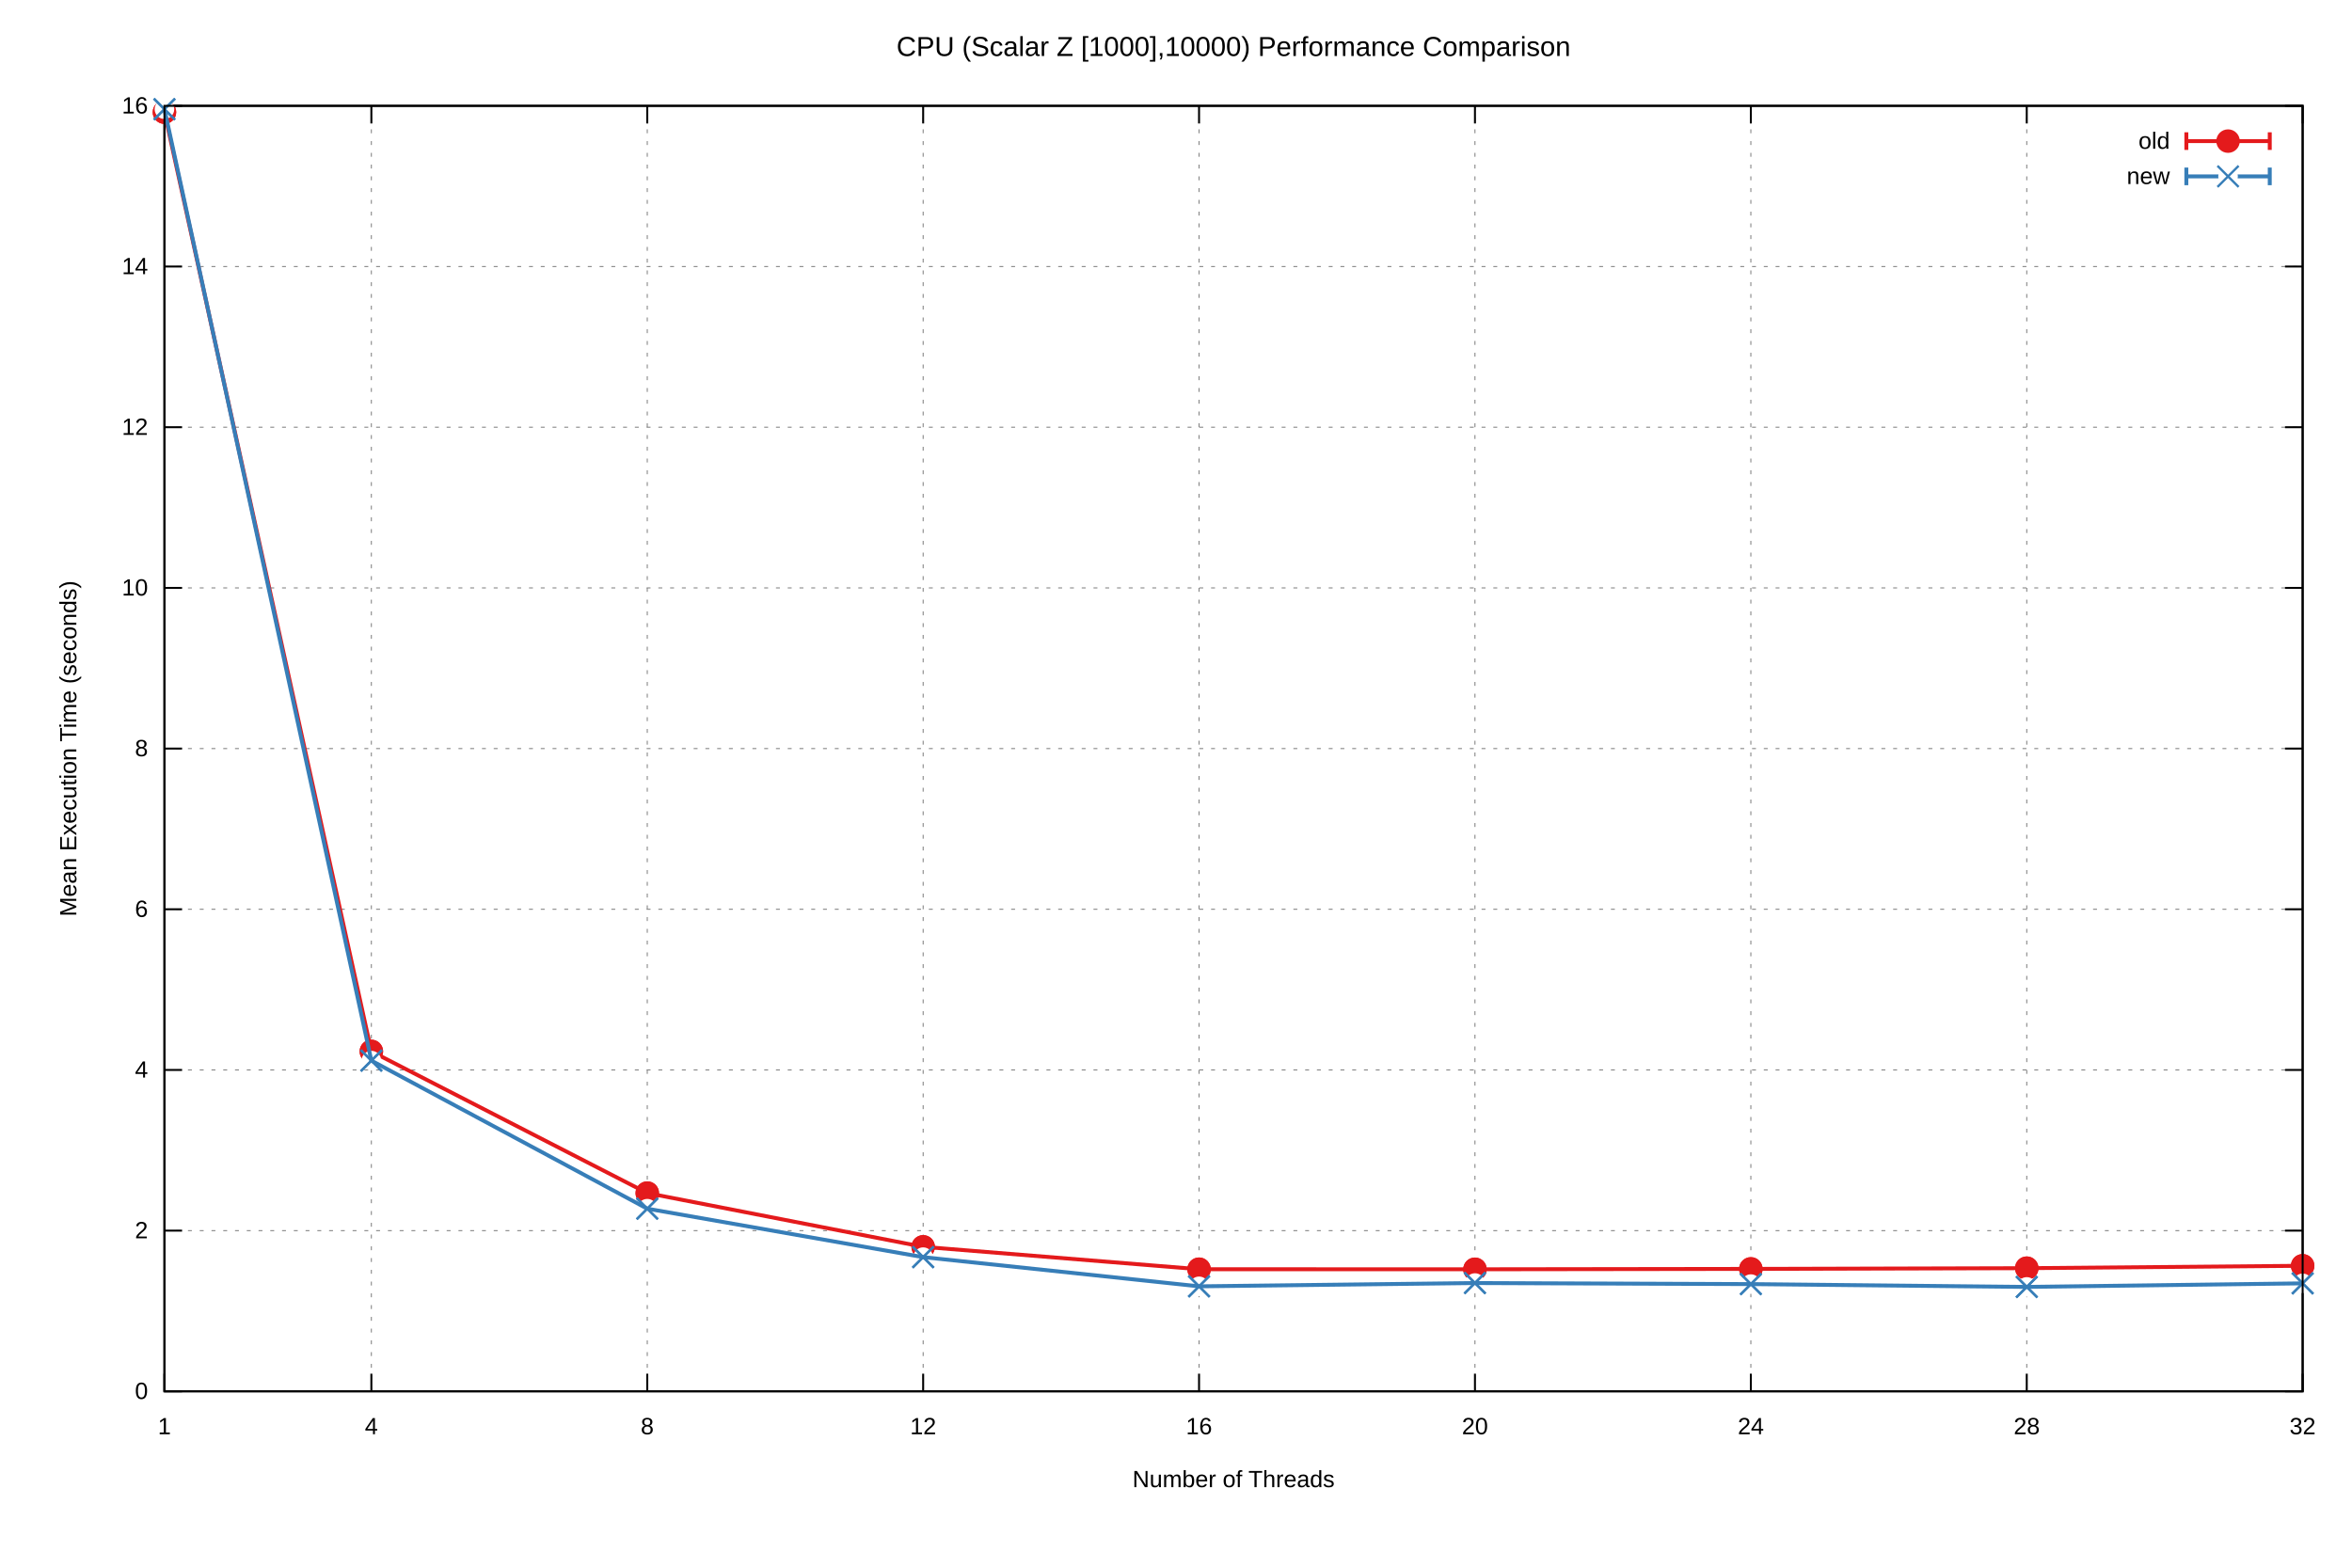
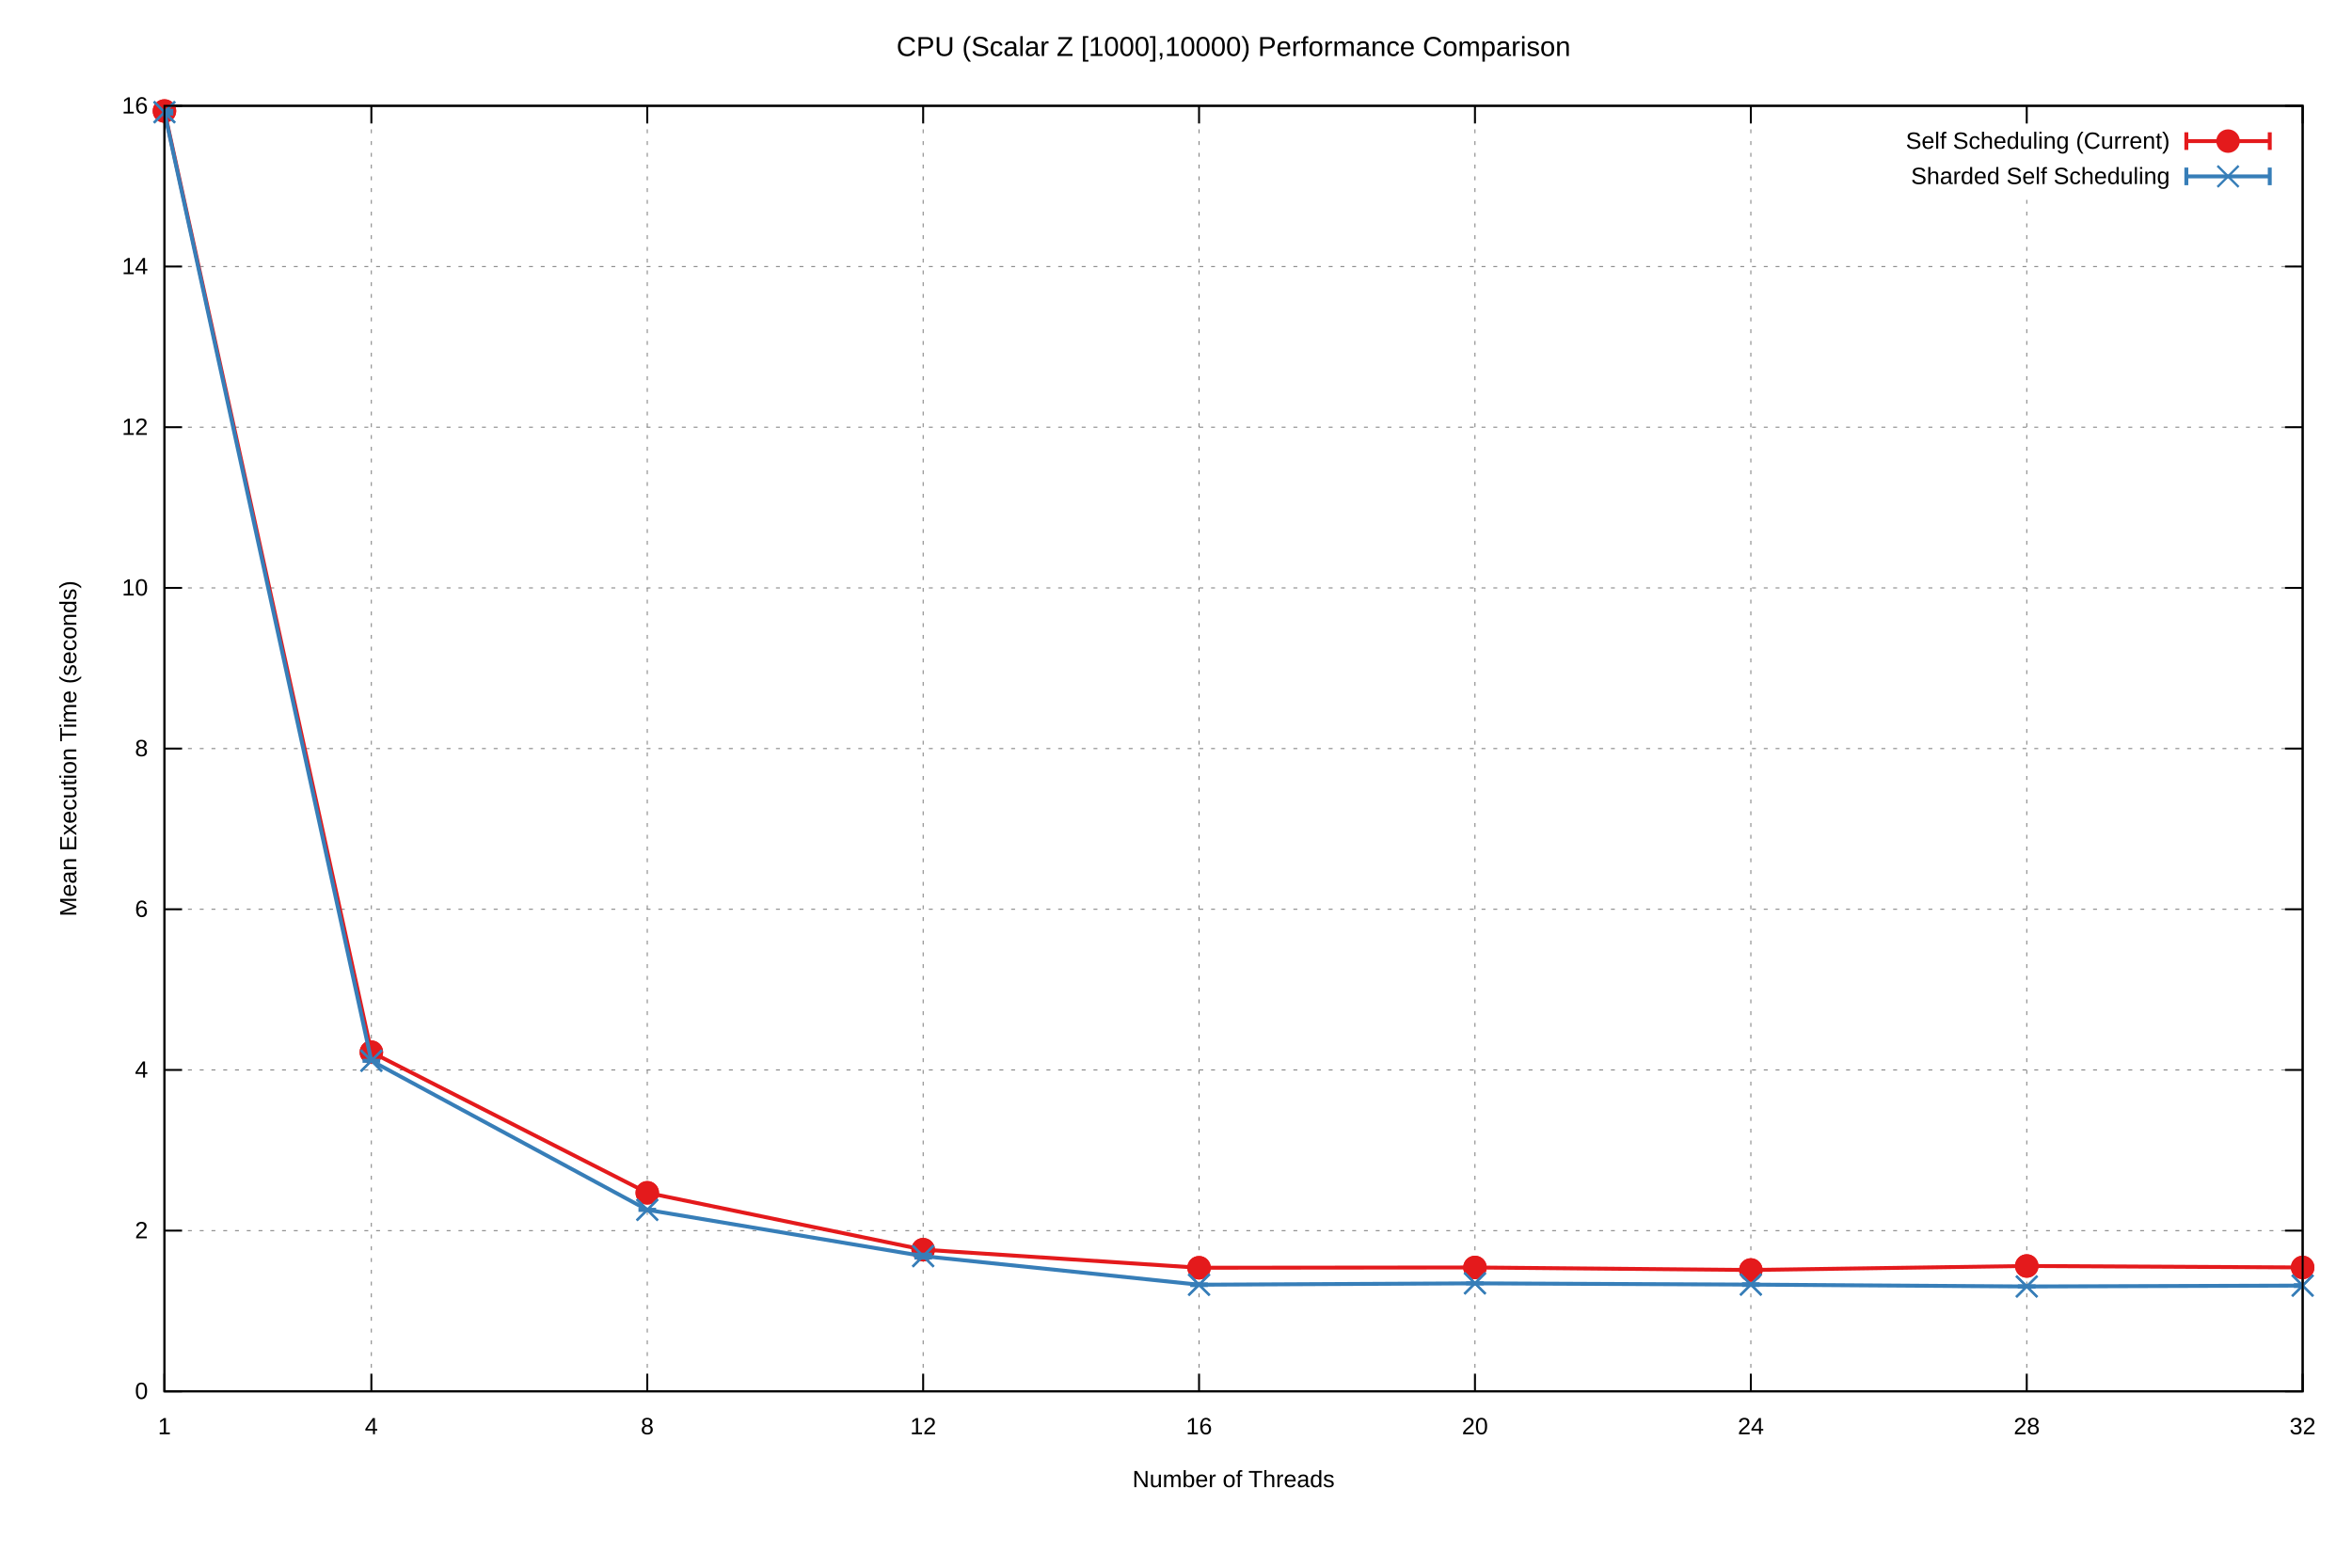
<svg xmlns="http://www.w3.org/2000/svg" xmlns:xlink="http://www.w3.org/1999/xlink" width="1200" height="800" viewBox="0 0 1200 800">
  <g id="gnuplot_canvas">
    <rect x="0" y="0" width="1200" height="800" fill="none" />
    <defs>
      <circle id="gpDot" r="0.5" stroke-width="0.5" stroke="currentColor" />
      <path id="gpPt0" stroke-width="0.222" stroke="currentColor" d="M-1,0 h2 M0,-1 v2" />
      <path id="gpPt1" stroke-width="0.222" stroke="currentColor" d="M-1,-1 L1,1 M1,-1 L-1,1" />
      <path id="gpPt2" stroke-width="0.222" stroke="currentColor" d="M-1,0 L1,0 M0,-1 L0,1 M-1,-1 L1,1 M-1,1 L1,-1" />
      <rect id="gpPt3" stroke-width="0.222" stroke="currentColor" x="-1" y="-1" width="2" height="2" />
      <rect id="gpPt4" stroke-width="0.222" stroke="currentColor" fill="currentColor" x="-1" y="-1" width="2" height="2" />
      <circle id="gpPt5" stroke-width="0.222" stroke="currentColor" cx="0" cy="0" r="1" />
      <use xlink:href="#gpPt5" id="gpPt6" fill="currentColor" stroke="none" />
      <path id="gpPt7" stroke-width="0.222" stroke="currentColor" d="M0,-1.33 L-1.33,0.67 L1.33,0.67 z" />
      <use xlink:href="#gpPt7" id="gpPt8" fill="currentColor" stroke="none" />
      <use xlink:href="#gpPt7" id="gpPt9" stroke="currentColor" transform="rotate(180)" />
      <use xlink:href="#gpPt9" id="gpPt10" fill="currentColor" stroke="none" />
      <use xlink:href="#gpPt3" id="gpPt11" stroke="currentColor" transform="rotate(45)" />
      <use xlink:href="#gpPt11" id="gpPt12" fill="currentColor" stroke="none" />
      <path id="gpPt13" stroke-width="0.222" stroke="currentColor" d="M0,1.330 L1.265,0.411 L0.782,-1.067 L-0.782,-1.076 L-1.265,0.411 z" />
      <use xlink:href="#gpPt13" id="gpPt14" fill="currentColor" stroke="none" />
      <filter id="textbox" filterUnits="objectBoundingBox" x="0" y="0" height="1" width="1">
        <feFlood flood-color="white" flood-opacity="1" result="bgnd" />
        <feComposite in="SourceGraphic" in2="bgnd" operator="atop" />
      </filter>
      <filter id="greybox" filterUnits="objectBoundingBox" x="0" y="0" height="1" width="1">
        <feFlood flood-color="lightgrey" flood-opacity="1" result="grey" />
        <feComposite in="SourceGraphic" in2="grey" operator="atop" />
      </filter>
    </defs>
    <g fill="none" color="white" stroke="currentColor" stroke-width="1.00" stroke-linecap="butt" stroke-linejoin="miter">
</g>
    <g fill="none" color="black" stroke="currentColor" stroke-width="1.00" stroke-linecap="butt" stroke-linejoin="miter">
</g>
    <g fill="none" color="black" stroke="black" stroke-width="0.50" stroke-linecap="butt" stroke-linejoin="miter">
</g>
    <g fill="none" color="gray" stroke="currentColor" stroke-width="0.50" stroke-linecap="butt" stroke-linejoin="miter">
      <path stroke="gray" stroke-dasharray="2,4" class="gridline" d="M83.90,710.00 L1174.82,710.00  " />
    </g>
    <g fill="none" color="gray" stroke="gray" stroke-width="1.00" stroke-linecap="butt" stroke-linejoin="miter">
</g>
    <g fill="none" color="black" stroke="currentColor" stroke-width="1.00" stroke-linecap="butt" stroke-linejoin="miter">
      <path stroke="black" d="M83.90,710.00 L92.90,710.00 M1174.82,710.00 L1165.82,710.00  " />
      <g transform="translate(75.51,713.90)" stroke="none" fill="black" font-family="Arial" font-size="12.00" text-anchor="end">
        <text>
          <tspan font-family="Arial"> 0</tspan>
        </text>
      </g>
    </g>
    <g fill="none" color="black" stroke="currentColor" stroke-width="1.00" stroke-linecap="butt" stroke-linejoin="miter">
</g>
    <g fill="none" color="black" stroke="black" stroke-width="0.50" stroke-linecap="butt" stroke-linejoin="miter">
</g>
    <g fill="none" color="gray" stroke="currentColor" stroke-width="0.50" stroke-linecap="butt" stroke-linejoin="miter">
      <path stroke="gray" stroke-dasharray="2,4" class="gridline" d="M83.90,628.00 L1174.82,628.00  " />
    </g>
    <g fill="none" color="gray" stroke="gray" stroke-width="1.00" stroke-linecap="butt" stroke-linejoin="miter">
</g>
    <g fill="none" color="black" stroke="currentColor" stroke-width="1.00" stroke-linecap="butt" stroke-linejoin="miter">
      <path stroke="black" d="M83.90,628.00 L92.90,628.00 M1174.82,628.00 L1165.82,628.00  " />
      <g transform="translate(75.51,631.90)" stroke="none" fill="black" font-family="Arial" font-size="12.00" text-anchor="end">
        <text>
          <tspan font-family="Arial"> 2</tspan>
        </text>
      </g>
    </g>
    <g fill="none" color="black" stroke="currentColor" stroke-width="1.00" stroke-linecap="butt" stroke-linejoin="miter">
</g>
    <g fill="none" color="black" stroke="black" stroke-width="0.50" stroke-linecap="butt" stroke-linejoin="miter">
</g>
    <g fill="none" color="gray" stroke="currentColor" stroke-width="0.50" stroke-linecap="butt" stroke-linejoin="miter">
      <path stroke="gray" stroke-dasharray="2,4" class="gridline" d="M83.90,546.00 L1174.82,546.00  " />
    </g>
    <g fill="none" color="gray" stroke="gray" stroke-width="1.00" stroke-linecap="butt" stroke-linejoin="miter">
</g>
    <g fill="none" color="black" stroke="currentColor" stroke-width="1.00" stroke-linecap="butt" stroke-linejoin="miter">
      <path stroke="black" d="M83.90,546.00 L92.90,546.00 M1174.82,546.00 L1165.82,546.00  " />
      <g transform="translate(75.51,549.90)" stroke="none" fill="black" font-family="Arial" font-size="12.00" text-anchor="end">
        <text>
          <tspan font-family="Arial"> 4</tspan>
        </text>
      </g>
    </g>
    <g fill="none" color="black" stroke="currentColor" stroke-width="1.00" stroke-linecap="butt" stroke-linejoin="miter">
</g>
    <g fill="none" color="black" stroke="black" stroke-width="0.50" stroke-linecap="butt" stroke-linejoin="miter">
</g>
    <g fill="none" color="gray" stroke="currentColor" stroke-width="0.50" stroke-linecap="butt" stroke-linejoin="miter">
      <path stroke="gray" stroke-dasharray="2,4" class="gridline" d="M83.90,464.00 L1174.82,464.00  " />
    </g>
    <g fill="none" color="gray" stroke="gray" stroke-width="1.00" stroke-linecap="butt" stroke-linejoin="miter">
</g>
    <g fill="none" color="black" stroke="currentColor" stroke-width="1.00" stroke-linecap="butt" stroke-linejoin="miter">
      <path stroke="black" d="M83.90,464.00 L92.90,464.00 M1174.82,464.00 L1165.82,464.00  " />
      <g transform="translate(75.51,467.90)" stroke="none" fill="black" font-family="Arial" font-size="12.00" text-anchor="end">
        <text>
          <tspan font-family="Arial"> 6</tspan>
        </text>
      </g>
    </g>
    <g fill="none" color="black" stroke="currentColor" stroke-width="1.00" stroke-linecap="butt" stroke-linejoin="miter">
</g>
    <g fill="none" color="black" stroke="black" stroke-width="0.50" stroke-linecap="butt" stroke-linejoin="miter">
</g>
    <g fill="none" color="gray" stroke="currentColor" stroke-width="0.50" stroke-linecap="butt" stroke-linejoin="miter">
      <path stroke="gray" stroke-dasharray="2,4" class="gridline" d="M83.90,382.00 L1174.82,382.00  " />
    </g>
    <g fill="none" color="gray" stroke="gray" stroke-width="1.00" stroke-linecap="butt" stroke-linejoin="miter">
</g>
    <g fill="none" color="black" stroke="currentColor" stroke-width="1.00" stroke-linecap="butt" stroke-linejoin="miter">
      <path stroke="black" d="M83.90,382.00 L92.90,382.00 M1174.82,382.00 L1165.82,382.00  " />
      <g transform="translate(75.51,385.90)" stroke="none" fill="black" font-family="Arial" font-size="12.00" text-anchor="end">
        <text>
          <tspan font-family="Arial"> 8</tspan>
        </text>
      </g>
    </g>
    <g fill="none" color="black" stroke="currentColor" stroke-width="1.00" stroke-linecap="butt" stroke-linejoin="miter">
</g>
    <g fill="none" color="black" stroke="black" stroke-width="0.50" stroke-linecap="butt" stroke-linejoin="miter">
</g>
    <g fill="none" color="gray" stroke="currentColor" stroke-width="0.50" stroke-linecap="butt" stroke-linejoin="miter">
      <path stroke="gray" stroke-dasharray="2,4" class="gridline" d="M83.90,300.01 L1174.82,300.01  " />
    </g>
    <g fill="none" color="gray" stroke="gray" stroke-width="1.00" stroke-linecap="butt" stroke-linejoin="miter">
</g>
    <g fill="none" color="black" stroke="currentColor" stroke-width="1.00" stroke-linecap="butt" stroke-linejoin="miter">
      <path stroke="black" d="M83.90,300.01 L92.90,300.01 M1174.82,300.01 L1165.82,300.01  " />
      <g transform="translate(75.51,303.91)" stroke="none" fill="black" font-family="Arial" font-size="12.00" text-anchor="end">
        <text>
          <tspan font-family="Arial"> 10</tspan>
        </text>
      </g>
    </g>
    <g fill="none" color="black" stroke="currentColor" stroke-width="1.00" stroke-linecap="butt" stroke-linejoin="miter">
</g>
    <g fill="none" color="black" stroke="black" stroke-width="0.50" stroke-linecap="butt" stroke-linejoin="miter">
</g>
    <g fill="none" color="gray" stroke="currentColor" stroke-width="0.50" stroke-linecap="butt" stroke-linejoin="miter">
      <path stroke="gray" stroke-dasharray="2,4" class="gridline" d="M83.90,218.01 L1174.82,218.01  " />
    </g>
    <g fill="none" color="gray" stroke="gray" stroke-width="1.00" stroke-linecap="butt" stroke-linejoin="miter">
</g>
    <g fill="none" color="black" stroke="currentColor" stroke-width="1.00" stroke-linecap="butt" stroke-linejoin="miter">
      <path stroke="black" d="M83.90,218.01 L92.90,218.01 M1174.82,218.01 L1165.82,218.01  " />
      <g transform="translate(75.51,221.91)" stroke="none" fill="black" font-family="Arial" font-size="12.00" text-anchor="end">
        <text>
          <tspan font-family="Arial"> 12</tspan>
        </text>
      </g>
    </g>
    <g fill="none" color="black" stroke="currentColor" stroke-width="1.00" stroke-linecap="butt" stroke-linejoin="miter">
</g>
    <g fill="none" color="black" stroke="black" stroke-width="0.50" stroke-linecap="butt" stroke-linejoin="miter">
</g>
    <g fill="none" color="gray" stroke="currentColor" stroke-width="0.50" stroke-linecap="butt" stroke-linejoin="miter">
      <path stroke="gray" stroke-dasharray="2,4" class="gridline" d="M83.90,136.01 L1174.82,136.01  " />
    </g>
    <g fill="none" color="gray" stroke="gray" stroke-width="1.00" stroke-linecap="butt" stroke-linejoin="miter">
</g>
    <g fill="none" color="black" stroke="currentColor" stroke-width="1.00" stroke-linecap="butt" stroke-linejoin="miter">
      <path stroke="black" d="M83.90,136.01 L92.90,136.01 M1174.82,136.01 L1165.82,136.01  " />
      <g transform="translate(75.51,139.91)" stroke="none" fill="black" font-family="Arial" font-size="12.00" text-anchor="end">
        <text>
          <tspan font-family="Arial"> 14</tspan>
        </text>
      </g>
    </g>
    <g fill="none" color="black" stroke="currentColor" stroke-width="1.00" stroke-linecap="butt" stroke-linejoin="miter">
</g>
    <g fill="none" color="black" stroke="black" stroke-width="0.50" stroke-linecap="butt" stroke-linejoin="miter">
</g>
    <g fill="none" color="gray" stroke="currentColor" stroke-width="0.50" stroke-linecap="butt" stroke-linejoin="miter">
      <path stroke="gray" stroke-dasharray="2,4" class="gridline" d="M83.90,54.01 L1174.82,54.01  " />
    </g>
    <g fill="none" color="gray" stroke="gray" stroke-width="1.00" stroke-linecap="butt" stroke-linejoin="miter">
</g>
    <g fill="none" color="black" stroke="currentColor" stroke-width="1.00" stroke-linecap="butt" stroke-linejoin="miter">
      <path stroke="black" d="M83.90,54.01 L92.90,54.01 M1174.82,54.01 L1165.82,54.01  " />
      <g transform="translate(75.51,57.91)" stroke="none" fill="black" font-family="Arial" font-size="12.00" text-anchor="end">
        <text>
          <tspan font-family="Arial"> 16</tspan>
        </text>
      </g>
    </g>
    <g fill="none" color="black" stroke="currentColor" stroke-width="1.00" stroke-linecap="butt" stroke-linejoin="miter">
</g>
    <g fill="none" color="black" stroke="black" stroke-width="0.50" stroke-linecap="butt" stroke-linejoin="miter">
</g>
    <g fill="none" color="gray" stroke="currentColor" stroke-width="0.50" stroke-linecap="butt" stroke-linejoin="miter">
      <path stroke="gray" stroke-dasharray="2,4" class="gridline" d="M83.90,710.00 L83.90,54.01  " />
    </g>
    <g fill="none" color="gray" stroke="gray" stroke-width="1.00" stroke-linecap="butt" stroke-linejoin="miter">
</g>
    <g fill="none" color="black" stroke="currentColor" stroke-width="1.00" stroke-linecap="butt" stroke-linejoin="miter">
      <path stroke="black" d="M83.90,710.00 L83.90,701.00 M83.90,54.01 L83.90,63.01  " />
      <g transform="translate(83.90,731.90)" stroke="none" fill="black" font-family="Arial" font-size="12.00" text-anchor="middle">
        <text>
          <tspan font-family="Arial"> 1</tspan>
        </text>
      </g>
    </g>
    <g fill="none" color="black" stroke="currentColor" stroke-width="1.00" stroke-linecap="butt" stroke-linejoin="miter">
</g>
    <g fill="none" color="black" stroke="black" stroke-width="0.50" stroke-linecap="butt" stroke-linejoin="miter">
</g>
    <g fill="none" color="gray" stroke="currentColor" stroke-width="0.50" stroke-linecap="butt" stroke-linejoin="miter">
      <path stroke="gray" stroke-dasharray="2,4" class="gridline" d="M189.47,710.00 L189.47,54.01  " />
    </g>
    <g fill="none" color="gray" stroke="gray" stroke-width="1.00" stroke-linecap="butt" stroke-linejoin="miter">
</g>
    <g fill="none" color="black" stroke="currentColor" stroke-width="1.00" stroke-linecap="butt" stroke-linejoin="miter">
      <path stroke="black" d="M189.47,710.00 L189.47,701.00 M189.47,54.01 L189.47,63.01  " />
      <g transform="translate(189.47,731.90)" stroke="none" fill="black" font-family="Arial" font-size="12.00" text-anchor="middle">
        <text>
          <tspan font-family="Arial"> 4</tspan>
        </text>
      </g>
    </g>
    <g fill="none" color="black" stroke="currentColor" stroke-width="1.00" stroke-linecap="butt" stroke-linejoin="miter">
</g>
    <g fill="none" color="black" stroke="black" stroke-width="0.50" stroke-linecap="butt" stroke-linejoin="miter">
</g>
    <g fill="none" color="gray" stroke="currentColor" stroke-width="0.50" stroke-linecap="butt" stroke-linejoin="miter">
      <path stroke="gray" stroke-dasharray="2,4" class="gridline" d="M330.24,710.00 L330.24,54.01  " />
    </g>
    <g fill="none" color="gray" stroke="gray" stroke-width="1.00" stroke-linecap="butt" stroke-linejoin="miter">
</g>
    <g fill="none" color="black" stroke="currentColor" stroke-width="1.00" stroke-linecap="butt" stroke-linejoin="miter">
      <path stroke="black" d="M330.24,710.00 L330.24,701.00 M330.24,54.01 L330.24,63.01  " />
      <g transform="translate(330.24,731.90)" stroke="none" fill="black" font-family="Arial" font-size="12.00" text-anchor="middle">
        <text>
          <tspan font-family="Arial"> 8</tspan>
        </text>
      </g>
    </g>
    <g fill="none" color="black" stroke="currentColor" stroke-width="1.00" stroke-linecap="butt" stroke-linejoin="miter">
</g>
    <g fill="none" color="black" stroke="black" stroke-width="0.50" stroke-linecap="butt" stroke-linejoin="miter">
</g>
    <g fill="none" color="gray" stroke="currentColor" stroke-width="0.50" stroke-linecap="butt" stroke-linejoin="miter">
      <path stroke="gray" stroke-dasharray="2,4" class="gridline" d="M471.00,710.00 L471.00,54.01  " />
    </g>
    <g fill="none" color="gray" stroke="gray" stroke-width="1.00" stroke-linecap="butt" stroke-linejoin="miter">
</g>
    <g fill="none" color="black" stroke="currentColor" stroke-width="1.00" stroke-linecap="butt" stroke-linejoin="miter">
      <path stroke="black" d="M471.00,710.00 L471.00,701.00 M471.00,54.01 L471.00,63.01  " />
      <g transform="translate(471.00,731.90)" stroke="none" fill="black" font-family="Arial" font-size="12.00" text-anchor="middle">
        <text>
          <tspan font-family="Arial"> 12</tspan>
        </text>
      </g>
    </g>
    <g fill="none" color="black" stroke="currentColor" stroke-width="1.00" stroke-linecap="butt" stroke-linejoin="miter">
</g>
    <g fill="none" color="black" stroke="black" stroke-width="0.50" stroke-linecap="butt" stroke-linejoin="miter">
</g>
    <g fill="none" color="gray" stroke="currentColor" stroke-width="0.50" stroke-linecap="butt" stroke-linejoin="miter">
      <path stroke="gray" stroke-dasharray="2,4" class="gridline" d="M611.76,710.00 L611.76,54.01  " />
    </g>
    <g fill="none" color="gray" stroke="gray" stroke-width="1.00" stroke-linecap="butt" stroke-linejoin="miter">
</g>
    <g fill="none" color="black" stroke="currentColor" stroke-width="1.00" stroke-linecap="butt" stroke-linejoin="miter">
      <path stroke="black" d="M611.76,710.00 L611.76,701.00 M611.76,54.01 L611.76,63.01  " />
      <g transform="translate(611.76,731.90)" stroke="none" fill="black" font-family="Arial" font-size="12.00" text-anchor="middle">
        <text>
          <tspan font-family="Arial"> 16</tspan>
        </text>
      </g>
    </g>
    <g fill="none" color="black" stroke="currentColor" stroke-width="1.00" stroke-linecap="butt" stroke-linejoin="miter">
</g>
    <g fill="none" color="black" stroke="black" stroke-width="0.50" stroke-linecap="butt" stroke-linejoin="miter">
</g>
    <g fill="none" color="gray" stroke="currentColor" stroke-width="0.50" stroke-linecap="butt" stroke-linejoin="miter">
      <path stroke="gray" stroke-dasharray="2,4" class="gridline" d="M752.53,710.00 L752.53,54.01  " />
    </g>
    <g fill="none" color="gray" stroke="gray" stroke-width="1.00" stroke-linecap="butt" stroke-linejoin="miter">
</g>
    <g fill="none" color="black" stroke="currentColor" stroke-width="1.00" stroke-linecap="butt" stroke-linejoin="miter">
      <path stroke="black" d="M752.53,710.00 L752.53,701.00 M752.53,54.01 L752.53,63.01  " />
      <g transform="translate(752.53,731.90)" stroke="none" fill="black" font-family="Arial" font-size="12.00" text-anchor="middle">
        <text>
          <tspan font-family="Arial"> 20</tspan>
        </text>
      </g>
    </g>
    <g fill="none" color="black" stroke="currentColor" stroke-width="1.00" stroke-linecap="butt" stroke-linejoin="miter">
</g>
    <g fill="none" color="black" stroke="black" stroke-width="0.50" stroke-linecap="butt" stroke-linejoin="miter">
</g>
    <g fill="none" color="gray" stroke="currentColor" stroke-width="0.50" stroke-linecap="butt" stroke-linejoin="miter">
      <path stroke="gray" stroke-dasharray="2,4" class="gridline" d="M893.29,710.00 L893.29,54.01  " />
    </g>
    <g fill="none" color="gray" stroke="gray" stroke-width="1.00" stroke-linecap="butt" stroke-linejoin="miter">
</g>
    <g fill="none" color="black" stroke="currentColor" stroke-width="1.00" stroke-linecap="butt" stroke-linejoin="miter">
      <path stroke="black" d="M893.29,710.00 L893.29,701.00 M893.29,54.01 L893.29,63.01  " />
      <g transform="translate(893.29,731.90)" stroke="none" fill="black" font-family="Arial" font-size="12.00" text-anchor="middle">
        <text>
          <tspan font-family="Arial"> 24</tspan>
        </text>
      </g>
    </g>
    <g fill="none" color="black" stroke="currentColor" stroke-width="1.00" stroke-linecap="butt" stroke-linejoin="miter">
</g>
    <g fill="none" color="black" stroke="black" stroke-width="0.50" stroke-linecap="butt" stroke-linejoin="miter">
</g>
    <g fill="none" color="gray" stroke="currentColor" stroke-width="0.50" stroke-linecap="butt" stroke-linejoin="miter">
-       <path stroke="gray" stroke-dasharray="2,4" class="gridline" d="M1034.06,710.00 L1034.06,54.01  " />
+       <path stroke="gray" stroke-dasharray="2,4" class="gridline" d="M1034.06,710.00 L1034.06,99.01 M1034.06,63.01 L1034.06,54.01  " />
    </g>
    <g fill="none" color="gray" stroke="gray" stroke-width="1.00" stroke-linecap="butt" stroke-linejoin="miter">
</g>
    <g fill="none" color="black" stroke="currentColor" stroke-width="1.00" stroke-linecap="butt" stroke-linejoin="miter">
      <path stroke="black" d="M1034.06,710.00 L1034.06,701.00 M1034.06,54.01 L1034.06,63.01  " />
      <g transform="translate(1034.06,731.90)" stroke="none" fill="black" font-family="Arial" font-size="12.00" text-anchor="middle">
        <text>
          <tspan font-family="Arial"> 28</tspan>
        </text>
      </g>
    </g>
    <g fill="none" color="black" stroke="currentColor" stroke-width="1.00" stroke-linecap="butt" stroke-linejoin="miter">
</g>
    <g fill="none" color="black" stroke="black" stroke-width="0.50" stroke-linecap="butt" stroke-linejoin="miter">
</g>
    <g fill="none" color="gray" stroke="currentColor" stroke-width="0.50" stroke-linecap="butt" stroke-linejoin="miter">
      <path stroke="gray" stroke-dasharray="2,4" class="gridline" d="M1174.82,710.00 L1174.82,54.01  " />
    </g>
    <g fill="none" color="gray" stroke="gray" stroke-width="1.00" stroke-linecap="butt" stroke-linejoin="miter">
</g>
    <g fill="none" color="black" stroke="currentColor" stroke-width="1.00" stroke-linecap="butt" stroke-linejoin="miter">
      <path stroke="black" d="M1174.82,710.00 L1174.82,701.00 M1174.82,54.01 L1174.82,63.01  " />
      <g transform="translate(1174.82,731.90)" stroke="none" fill="black" font-family="Arial" font-size="12.00" text-anchor="middle">
        <text>
          <tspan font-family="Arial"> 32</tspan>
        </text>
      </g>
    </g>
    <g fill="none" color="black" stroke="currentColor" stroke-width="1.00" stroke-linecap="butt" stroke-linejoin="miter">
</g>
    <g fill="none" color="black" stroke="currentColor" stroke-width="1.00" stroke-linecap="butt" stroke-linejoin="miter">
      <path stroke="black" d="M83.90,54.01 L83.90,710.00 L1174.82,710.00 L1174.82,54.01 L83.90,54.01 Z  " />
    </g>
    <g fill="none" color="black" stroke="currentColor" stroke-width="1.00" stroke-linecap="butt" stroke-linejoin="miter">
+       <g transform="translate(38.94,382.01) rotate(270)" stroke="none" fill="black" font-family="Arial" font-size="12.00" text-anchor="middle">
+         <text>
+           <tspan font-family="Arial">Mean Execution Time (seconds)</tspan>
+         </text>
+       </g>
+     </g>
+     <g fill="none" color="black" stroke="currentColor" stroke-width="1.00" stroke-linecap="butt" stroke-linejoin="miter">
+       <g transform="translate(629.36,758.90)" stroke="none" fill="black" font-family="Arial" font-size="12.00" text-anchor="middle">
+         <text>
+           <tspan font-family="Arial">Number of Threads</tspan>
+         </text>
+       </g>
+     </g>
+     <g fill="none" color="black" stroke="currentColor" stroke-width="1.00" stroke-linecap="butt" stroke-linejoin="miter">
</g>
    <g id="gnuplot_plot_1">
-       <g fill="none" color="white" stroke="black" stroke-width="2.00" stroke-linecap="butt" stroke-linejoin="miter">
+       <g fill="none" color="white" stroke="currentColor" stroke-width="2.00" stroke-linecap="butt" stroke-linejoin="miter">
</g>
      <g fill="none" color="black" stroke="currentColor" stroke-width="2.00" stroke-linecap="butt" stroke-linejoin="miter">
        <g transform="translate(1107.09,75.91)" stroke="none" fill="black" font-family="Arial" font-size="12.00" text-anchor="end">
          <text>
-             <tspan font-family="Arial">old</tspan>
+             <tspan font-family="Arial">Self Scheduling (Current)</tspan>
          </text>
        </g>
      </g>
      <g fill="none" color="black" stroke="currentColor" stroke-width="2.00" stroke-linecap="butt" stroke-linejoin="miter">
-         <path stroke="rgb(228,  26,  28)" d="M1115.48,72.01 L1158.04,72.01 M1115.48,67.51 L1115.48,76.51 M1158.04,67.51 L1158.04,76.51 M83.90,57.56 L83.90,56.93   M83.90,57.56 L88.40,57.56 M83.90,56.93 L88.40,56.93 M189.47,536.63 L189.47,536.46 M184.97,536.63 L193.97,536.63   M184.97,536.46 L193.97,536.46 M330.24,608.90 L330.24,608.78 M325.74,608.90 L334.74,608.90 M325.74,608.78 L334.74,608.78   M471.00,636.87 L471.00,635.68 M466.50,636.87 L475.50,636.87 M466.50,635.68 L475.50,635.68 M611.76,647.92 L611.76,647.46   M607.26,647.92 L616.26,647.92 M607.26,647.46 L616.26,647.46 M752.53,648.21 L752.53,647.24 M748.03,648.21 L757.03,648.21   M748.03,647.24 L757.03,647.24 M893.29,647.78 L893.29,647.28 M888.79,647.78 L897.79,647.78 M888.79,647.28 L897.79,647.28   M1034.06,648.09 L1034.06,646.23 M1029.56,648.09 L1038.56,648.09 M1029.56,646.23 L1038.56,646.23 M1174.82,646.14 L1174.82,645.74   M1170.32,646.14 L1174.82,646.14 M1170.32,645.74 L1174.82,645.74  " />
-       </g>
-       <g fill="none" color="black" stroke="currentColor" stroke-width="2.00" stroke-linecap="butt" stroke-linejoin="miter">
-         <use xlink:href="#gpPt6" transform="translate(83.90,57.25) scale(4.50)" color="white" />
-       </g>
-       <g fill="none" color="black" stroke="currentColor" stroke-width="2.00" stroke-linecap="butt" stroke-linejoin="miter">
-         <use xlink:href="#gpPt6" transform="translate(83.90,57.25) scale(5.40)" color="rgb(228,  26,  28)" />
-         <use xlink:href="#gpPt6" transform="translate(189.47,536.54) scale(4.50)" color="white" />
-       </g>
-       <g fill="none" color="black" stroke="currentColor" stroke-width="2.00" stroke-linecap="butt" stroke-linejoin="miter">
-         <use xlink:href="#gpPt6" transform="translate(189.47,536.54) scale(5.40)" color="rgb(228,  26,  28)" />
-         <use xlink:href="#gpPt6" transform="translate(330.24,608.84) scale(4.50)" color="white" />
-       </g>
-       <g fill="none" color="black" stroke="currentColor" stroke-width="2.00" stroke-linecap="butt" stroke-linejoin="miter">
-         <use xlink:href="#gpPt6" transform="translate(330.24,608.84) scale(5.40)" color="rgb(228,  26,  28)" />
-         <use xlink:href="#gpPt6" transform="translate(471.00,636.27) scale(4.50)" color="white" />
-       </g>
-       <g fill="none" color="black" stroke="currentColor" stroke-width="2.00" stroke-linecap="butt" stroke-linejoin="miter">
-         <use xlink:href="#gpPt6" transform="translate(471.00,636.27) scale(5.40)" color="rgb(228,  26,  28)" />
-         <use xlink:href="#gpPt6" transform="translate(611.76,647.69) scale(4.50)" color="white" />
-       </g>
-       <g fill="none" color="black" stroke="currentColor" stroke-width="2.00" stroke-linecap="butt" stroke-linejoin="miter">
-         <use xlink:href="#gpPt6" transform="translate(611.76,647.69) scale(5.40)" color="rgb(228,  26,  28)" />
-         <use xlink:href="#gpPt6" transform="translate(752.53,647.72) scale(4.50)" color="white" />
-       </g>
-       <g fill="none" color="black" stroke="currentColor" stroke-width="2.00" stroke-linecap="butt" stroke-linejoin="miter">
-         <use xlink:href="#gpPt6" transform="translate(752.53,647.72) scale(5.40)" color="rgb(228,  26,  28)" />
-         <use xlink:href="#gpPt6" transform="translate(893.29,647.53) scale(4.50)" color="white" />
-       </g>
-       <g fill="none" color="black" stroke="currentColor" stroke-width="2.00" stroke-linecap="butt" stroke-linejoin="miter">
-         <use xlink:href="#gpPt6" transform="translate(893.29,647.53) scale(5.40)" color="rgb(228,  26,  28)" />
-         <use xlink:href="#gpPt6" transform="translate(1034.06,647.16) scale(4.50)" color="white" />
-       </g>
-       <g fill="none" color="black" stroke="currentColor" stroke-width="2.00" stroke-linecap="butt" stroke-linejoin="miter">
-         <use xlink:href="#gpPt6" transform="translate(1034.06,647.16) scale(5.40)" color="rgb(228,  26,  28)" />
-         <use xlink:href="#gpPt6" transform="translate(1174.82,645.94) scale(4.50)" color="white" />
-       </g>
-       <g fill="none" color="black" stroke="currentColor" stroke-width="2.00" stroke-linecap="butt" stroke-linejoin="miter">
-         <use xlink:href="#gpPt6" transform="translate(1174.82,645.94) scale(5.40)" color="rgb(228,  26,  28)" />
-         <use xlink:href="#gpPt6" transform="translate(1136.76,72.01) scale(4.50)" color="white" />
-       </g>
-       <g fill="none" color="black" stroke="currentColor" stroke-width="2.00" stroke-linecap="butt" stroke-linejoin="miter">
+         <path stroke="rgb(228,  26,  28)" d="M1115.48,72.01 L1158.04,72.01 M1115.48,67.51 L1115.48,76.51 M1158.04,67.51 L1158.04,76.51 M83.90,57.18 L83.90,56.10   M83.90,57.18 L88.40,57.18 M83.90,56.10 L88.40,56.10 M189.47,537.05 L189.47,536.82 M184.97,537.05 L193.97,537.05   M184.97,536.82 L193.97,536.82 M330.24,608.84 L330.24,608.55 M325.74,608.84 L334.74,608.84 M325.74,608.55 L334.74,608.55   M471.00,637.83 L471.00,637.62 M466.50,637.83 L475.50,637.83 M466.50,637.62 L475.50,637.62 M611.76,647.13 L611.76,646.76   M607.26,647.13 L616.26,647.13 M607.26,646.76 L616.26,646.76 M752.53,647.23 L752.53,646.36 M748.03,647.23 L757.03,647.23   M748.03,646.36 L757.03,646.36 M893.29,648.34 L893.29,647.83 M888.79,648.34 L897.79,648.34 M888.79,647.83 L897.79,647.83   M1034.06,646.62 L1034.06,645.46 M1029.56,646.62 L1038.56,646.62 M1029.56,645.46 L1038.56,645.46 M1174.82,647.33 L1174.82,646.24   M1170.32,647.33 L1174.82,647.33 M1170.32,646.24 L1174.82,646.24  " />
+       </g>
+       <g fill="none" color="black" stroke="currentColor" stroke-width="2.00" stroke-linecap="butt" stroke-linejoin="miter">
+         <use xlink:href="#gpPt6" transform="translate(83.90,56.64) scale(5.40)" color="rgb(228,  26,  28)" />
+         <use xlink:href="#gpPt6" transform="translate(189.47,536.94) scale(5.40)" color="rgb(228,  26,  28)" />
+         <use xlink:href="#gpPt6" transform="translate(330.24,608.69) scale(5.40)" color="rgb(228,  26,  28)" />
+         <use xlink:href="#gpPt6" transform="translate(471.00,637.72) scale(5.40)" color="rgb(228,  26,  28)" />
+         <use xlink:href="#gpPt6" transform="translate(611.76,646.94) scale(5.40)" color="rgb(228,  26,  28)" />
+         <use xlink:href="#gpPt6" transform="translate(752.53,646.80) scale(5.40)" color="rgb(228,  26,  28)" />
+         <use xlink:href="#gpPt6" transform="translate(893.29,648.08) scale(5.40)" color="rgb(228,  26,  28)" />
+         <use xlink:href="#gpPt6" transform="translate(1034.06,646.04) scale(5.40)" color="rgb(228,  26,  28)" />
+         <use xlink:href="#gpPt6" transform="translate(1174.82,646.79) scale(5.40)" color="rgb(228,  26,  28)" />
        <use xlink:href="#gpPt6" transform="translate(1136.76,72.01) scale(5.40)" color="rgb(228,  26,  28)" />
      </g>
    </g>
-     <g id="gnuplot_plot_2" fill="none">
-       <g fill="none" color="black" stroke="currentColor" stroke-width="2.00" stroke-linecap="butt" stroke-linejoin="miter">
-         <path stroke="rgb(228,  26,  28)" d="M83.90,57.25 L189.47,536.54 L330.24,608.84 L471.00,636.27 L611.76,647.69 L752.53,647.72 L893.29,647.53 L1034.06,647.16   L1174.82,645.94  " />
-         <use xlink:href="#gpPt6" transform="translate(83.90,57.25) scale(5.40)" color="rgb(228,  26,  28)" />
-         <use xlink:href="#gpPt6" transform="translate(189.47,536.54) scale(5.40)" color="rgb(228,  26,  28)" />
-         <use xlink:href="#gpPt6" transform="translate(330.24,608.84) scale(5.40)" color="rgb(228,  26,  28)" />
-         <use xlink:href="#gpPt6" transform="translate(471.00,636.27) scale(5.40)" color="rgb(228,  26,  28)" />
-         <use xlink:href="#gpPt6" transform="translate(611.76,647.69) scale(5.40)" color="rgb(228,  26,  28)" />
-         <use xlink:href="#gpPt6" transform="translate(752.53,647.72) scale(5.40)" color="rgb(228,  26,  28)" />
-         <use xlink:href="#gpPt6" transform="translate(893.29,647.53) scale(5.40)" color="rgb(228,  26,  28)" />
-         <use xlink:href="#gpPt6" transform="translate(1034.06,647.16) scale(5.40)" color="rgb(228,  26,  28)" />
-         <use xlink:href="#gpPt6" transform="translate(1174.82,645.94) scale(5.40)" color="rgb(228,  26,  28)" />
+     <g id="gnuplot_plot_2">
+       <g fill="none" color="black" stroke="currentColor" stroke-width="2.00" stroke-linecap="butt" stroke-linejoin="miter">
+         <path stroke="rgb(228,  26,  28)" d="M83.90,56.64 L189.47,536.94 L330.24,608.69 L471.00,637.72 L611.76,646.94 L752.53,646.80 L893.29,648.08 L1034.06,646.04   L1174.82,646.79  " />
+         <use xlink:href="#gpPt6" transform="translate(83.90,56.64) scale(5.40)" color="rgb(228,  26,  28)" />
+         <use xlink:href="#gpPt6" transform="translate(189.47,536.94) scale(5.40)" color="rgb(228,  26,  28)" />
+         <use xlink:href="#gpPt6" transform="translate(330.24,608.69) scale(5.40)" color="rgb(228,  26,  28)" />
+         <use xlink:href="#gpPt6" transform="translate(471.00,637.72) scale(5.40)" color="rgb(228,  26,  28)" />
+         <use xlink:href="#gpPt6" transform="translate(611.76,646.94) scale(5.40)" color="rgb(228,  26,  28)" />
+         <use xlink:href="#gpPt6" transform="translate(752.53,646.80) scale(5.40)" color="rgb(228,  26,  28)" />
+         <use xlink:href="#gpPt6" transform="translate(893.29,648.08) scale(5.40)" color="rgb(228,  26,  28)" />
+         <use xlink:href="#gpPt6" transform="translate(1034.06,646.04) scale(5.40)" color="rgb(228,  26,  28)" />
+         <use xlink:href="#gpPt6" transform="translate(1174.82,646.79) scale(5.40)" color="rgb(228,  26,  28)" />
      </g>
    </g>
    <g id="gnuplot_plot_3">
      <g fill="none" color="black" stroke="currentColor" stroke-width="2.00" stroke-linecap="butt" stroke-linejoin="miter">
        <g transform="translate(1107.09,93.91)" stroke="none" fill="black" font-family="Arial" font-size="12.00" text-anchor="end">
          <text>
-             <tspan font-family="Arial">new</tspan>
+             <tspan font-family="Arial">Sharded Self Scheduling</tspan>
          </text>
        </g>
      </g>
      <g fill="none" color="black" stroke="currentColor" stroke-width="2.00" stroke-linecap="butt" stroke-linejoin="miter">
-         <path stroke="rgb( 55, 126, 184)" d="M1115.48,90.01 L1158.04,90.01 M1115.48,85.51 L1115.48,94.51 M1158.04,85.51 L1158.04,94.51 M83.90,56.58 L83.90,54.85   M83.90,56.58 L88.40,56.58 M83.90,54.85 L88.40,54.85 M189.47,541.31 L189.47,541.17 M184.97,541.31 L193.97,541.31   M184.97,541.17 L193.97,541.17 M330.24,617.13 L330.24,616.47 M325.74,617.13 L334.74,617.13 M325.74,616.47 L334.74,616.47   M471.00,641.82 L471.00,641.24 M466.50,641.82 L475.50,641.82 M466.50,641.24 L475.50,641.24 M611.76,656.49 L611.76,656.35   M607.26,656.49 L616.26,656.49 M607.26,656.35 L616.26,656.35 M752.53,655.09 L752.53,654.39 M748.03,655.09 L757.03,655.09   M748.03,654.39 L757.03,654.39 M893.29,655.50 L893.29,655.05 M888.79,655.50 L897.79,655.50 M888.79,655.05 L897.79,655.05   M1034.06,657.08 L1034.06,656.35 M1029.56,657.08 L1038.56,657.08 M1029.56,656.35 L1038.56,656.35 M1174.82,655.49 L1174.82,654.32   M1170.32,655.49 L1174.82,655.49 M1170.32,654.32 L1174.82,654.32  " />
-       </g>
-       <g fill="none" color="black" stroke="currentColor" stroke-width="2.00" stroke-linecap="butt" stroke-linejoin="miter">
-         <use xlink:href="#gpPt6" transform="translate(83.90,55.72) scale(4.50)" color="white" />
-       </g>
-       <g fill="none" color="black" stroke="currentColor" stroke-width="2.00" stroke-linecap="butt" stroke-linejoin="miter">
-         <use xlink:href="#gpPt1" transform="translate(83.90,55.72) scale(5.40)" color="rgb( 55, 126, 184)" />
-         <use xlink:href="#gpPt6" transform="translate(189.47,541.24) scale(4.50)" color="white" />
-       </g>
-       <g fill="none" color="black" stroke="currentColor" stroke-width="2.00" stroke-linecap="butt" stroke-linejoin="miter">
-         <use xlink:href="#gpPt1" transform="translate(189.47,541.24) scale(5.40)" color="rgb( 55, 126, 184)" />
-         <use xlink:href="#gpPt6" transform="translate(330.24,616.80) scale(4.50)" color="white" />
-       </g>
-       <g fill="none" color="black" stroke="currentColor" stroke-width="2.00" stroke-linecap="butt" stroke-linejoin="miter">
-         <use xlink:href="#gpPt1" transform="translate(330.24,616.80) scale(5.40)" color="rgb( 55, 126, 184)" />
-         <use xlink:href="#gpPt6" transform="translate(471.00,641.53) scale(4.50)" color="white" />
-       </g>
-       <g fill="none" color="black" stroke="currentColor" stroke-width="2.00" stroke-linecap="butt" stroke-linejoin="miter">
-         <use xlink:href="#gpPt1" transform="translate(471.00,641.53) scale(5.40)" color="rgb( 55, 126, 184)" />
-         <use xlink:href="#gpPt6" transform="translate(611.76,656.42) scale(4.50)" color="white" />
-       </g>
-       <g fill="none" color="black" stroke="currentColor" stroke-width="2.00" stroke-linecap="butt" stroke-linejoin="miter">
-         <use xlink:href="#gpPt1" transform="translate(611.76,656.42) scale(5.40)" color="rgb( 55, 126, 184)" />
-         <use xlink:href="#gpPt6" transform="translate(752.53,654.74) scale(4.50)" color="white" />
-       </g>
-       <g fill="none" color="black" stroke="currentColor" stroke-width="2.00" stroke-linecap="butt" stroke-linejoin="miter">
-         <use xlink:href="#gpPt1" transform="translate(752.53,654.74) scale(5.40)" color="rgb( 55, 126, 184)" />
-         <use xlink:href="#gpPt6" transform="translate(893.29,655.28) scale(4.50)" color="white" />
-       </g>
-       <g fill="none" color="black" stroke="currentColor" stroke-width="2.00" stroke-linecap="butt" stroke-linejoin="miter">
-         <use xlink:href="#gpPt1" transform="translate(893.29,655.28) scale(5.40)" color="rgb( 55, 126, 184)" />
-         <use xlink:href="#gpPt6" transform="translate(1034.06,656.72) scale(4.50)" color="white" />
-       </g>
-       <g fill="none" color="black" stroke="currentColor" stroke-width="2.00" stroke-linecap="butt" stroke-linejoin="miter">
-         <use xlink:href="#gpPt1" transform="translate(1034.06,656.72) scale(5.40)" color="rgb( 55, 126, 184)" />
-         <use xlink:href="#gpPt6" transform="translate(1174.82,654.90) scale(4.50)" color="white" />
-       </g>
-       <g fill="none" color="black" stroke="currentColor" stroke-width="2.00" stroke-linecap="butt" stroke-linejoin="miter">
-         <use xlink:href="#gpPt1" transform="translate(1174.82,654.90) scale(5.40)" color="rgb( 55, 126, 184)" />
-         <use xlink:href="#gpPt6" transform="translate(1136.76,90.01) scale(4.50)" color="white" />
-       </g>
-       <g fill="none" color="black" stroke="currentColor" stroke-width="2.00" stroke-linecap="butt" stroke-linejoin="miter">
+         <path stroke="rgb( 55, 126, 184)" d="M1115.48,90.01 L1158.04,90.01 M1115.48,85.51 L1115.48,94.51 M1158.04,85.51 L1158.04,94.51 M83.90,57.96 L83.90,56.55   M83.90,57.96 L88.40,57.96 M83.90,56.55 L88.40,56.55 M189.47,541.36 L189.47,541.29 M184.97,541.36 L193.97,541.36   M184.97,541.29 L193.97,541.29 M330.24,617.44 L330.24,617.35 M325.74,617.44 L334.74,617.44 M325.74,617.35 L334.74,617.35   M471.00,641.75 L471.00,640.24 M466.50,641.75 L475.50,641.75 M466.50,640.24 L475.50,640.24 M611.76,655.79 L611.76,655.41   M607.26,655.79 L616.26,655.79 M607.26,655.41 L616.26,655.41 M752.53,654.95 L752.53,654.85 M748.03,654.95 L757.03,654.95   M748.03,654.85 L757.03,654.85 M893.29,655.74 L893.29,655.34 M888.79,655.74 L897.79,655.74 M888.79,655.34 L897.79,655.34   M1034.06,656.57 L1034.06,656.40 M1029.56,656.57 L1038.56,656.57 M1029.56,656.40 L1038.56,656.40 M1174.82,656.27 L1174.82,655.82   M1170.32,656.27 L1174.82,656.27 M1170.32,655.82 L1174.82,655.82  " />
+       </g>
+       <g fill="none" color="black" stroke="currentColor" stroke-width="2.00" stroke-linecap="butt" stroke-linejoin="miter">
+         <use xlink:href="#gpPt1" transform="translate(83.90,57.25) scale(5.40)" color="rgb( 55, 126, 184)" />
+         <use xlink:href="#gpPt1" transform="translate(189.47,541.32) scale(5.40)" color="rgb( 55, 126, 184)" />
+         <use xlink:href="#gpPt1" transform="translate(330.24,617.39) scale(5.40)" color="rgb( 55, 126, 184)" />
+         <use xlink:href="#gpPt1" transform="translate(471.00,641.00) scale(5.40)" color="rgb( 55, 126, 184)" />
+         <use xlink:href="#gpPt1" transform="translate(611.76,655.60) scale(5.40)" color="rgb( 55, 126, 184)" />
+         <use xlink:href="#gpPt1" transform="translate(752.53,654.90) scale(5.40)" color="rgb( 55, 126, 184)" />
+         <use xlink:href="#gpPt1" transform="translate(893.29,655.54) scale(5.40)" color="rgb( 55, 126, 184)" />
+         <use xlink:href="#gpPt1" transform="translate(1034.06,656.49) scale(5.40)" color="rgb( 55, 126, 184)" />
+         <use xlink:href="#gpPt1" transform="translate(1174.82,656.05) scale(5.40)" color="rgb( 55, 126, 184)" />
        <use xlink:href="#gpPt1" transform="translate(1136.76,90.01) scale(5.40)" color="rgb( 55, 126, 184)" />
      </g>
    </g>
-     <g id="gnuplot_plot_4" fill="none">
-       <g fill="none" color="black" stroke="currentColor" stroke-width="2.00" stroke-linecap="butt" stroke-linejoin="miter">
-         <path stroke="rgb( 55, 126, 184)" d="M83.90,55.72 L189.47,541.24 L330.24,616.80 L471.00,641.53 L611.76,656.42 L752.53,654.74 L893.29,655.28 L1034.06,656.72   L1174.82,654.90  " />
-         <use xlink:href="#gpPt1" transform="translate(83.90,55.72) scale(5.40)" color="rgb( 55, 126, 184)" />
-         <use xlink:href="#gpPt1" transform="translate(189.47,541.24) scale(5.40)" color="rgb( 55, 126, 184)" />
-         <use xlink:href="#gpPt1" transform="translate(330.24,616.80) scale(5.40)" color="rgb( 55, 126, 184)" />
-         <use xlink:href="#gpPt1" transform="translate(471.00,641.53) scale(5.40)" color="rgb( 55, 126, 184)" />
-         <use xlink:href="#gpPt1" transform="translate(611.76,656.42) scale(5.40)" color="rgb( 55, 126, 184)" />
-         <use xlink:href="#gpPt1" transform="translate(752.53,654.74) scale(5.40)" color="rgb( 55, 126, 184)" />
-         <use xlink:href="#gpPt1" transform="translate(893.29,655.28) scale(5.40)" color="rgb( 55, 126, 184)" />
-         <use xlink:href="#gpPt1" transform="translate(1034.06,656.72) scale(5.40)" color="rgb( 55, 126, 184)" />
-         <use xlink:href="#gpPt1" transform="translate(1174.82,654.90) scale(5.40)" color="rgb( 55, 126, 184)" />
+     <g id="gnuplot_plot_4">
+       <g fill="none" color="black" stroke="currentColor" stroke-width="2.00" stroke-linecap="butt" stroke-linejoin="miter">
+         <path stroke="rgb( 55, 126, 184)" d="M83.90,57.25 L189.47,541.32 L330.24,617.39 L471.00,641.00 L611.76,655.60 L752.53,654.90 L893.29,655.54 L1034.06,656.49   L1174.82,656.05  " />
+         <use xlink:href="#gpPt1" transform="translate(83.90,57.25) scale(5.40)" color="rgb( 55, 126, 184)" />
+         <use xlink:href="#gpPt1" transform="translate(189.47,541.32) scale(5.40)" color="rgb( 55, 126, 184)" />
+         <use xlink:href="#gpPt1" transform="translate(330.24,617.39) scale(5.40)" color="rgb( 55, 126, 184)" />
+         <use xlink:href="#gpPt1" transform="translate(471.00,641.00) scale(5.40)" color="rgb( 55, 126, 184)" />
+         <use xlink:href="#gpPt1" transform="translate(611.76,655.60) scale(5.40)" color="rgb( 55, 126, 184)" />
+         <use xlink:href="#gpPt1" transform="translate(752.53,654.90) scale(5.40)" color="rgb( 55, 126, 184)" />
+         <use xlink:href="#gpPt1" transform="translate(893.29,655.54) scale(5.40)" color="rgb( 55, 126, 184)" />
+         <use xlink:href="#gpPt1" transform="translate(1034.06,656.49) scale(5.40)" color="rgb( 55, 126, 184)" />
+         <use xlink:href="#gpPt1" transform="translate(1174.82,656.05) scale(5.40)" color="rgb( 55, 126, 184)" />
      </g>
    </g>
    <g fill="none" color="black" stroke="currentColor" stroke-width="2.00" stroke-linecap="butt" stroke-linejoin="miter">
</g>
    <g fill="none" color="black" stroke="black" stroke-width="1.00" stroke-linecap="butt" stroke-linejoin="miter">
</g>
    <g fill="none" color="black" stroke="currentColor" stroke-width="1.00" stroke-linecap="butt" stroke-linejoin="miter">
      <path stroke="black" d="M83.90,54.01 L83.90,710.00 L1174.82,710.00 L1174.82,54.01 L83.90,54.01 Z  " />
-       <g transform="translate(38.94,382.01) rotate(270.00)" stroke="none" fill="black" font-family="Arial" font-size="12.00" text-anchor="middle">
-         <text>
-           <tspan font-family="Arial">Mean Execution Time (seconds)</tspan>
-         </text>
-       </g>
-     </g>
-     <g fill="none" color="black" stroke="currentColor" stroke-width="1.00" stroke-linecap="butt" stroke-linejoin="miter">
-       <g transform="translate(629.36,758.90)" stroke="none" fill="black" font-family="Arial" font-size="12.00" text-anchor="middle">
-         <text>
-           <tspan font-family="Arial">Number of Threads</tspan>
-         </text>
-       </g>
-     </g>
-     <g fill="none" color="black" stroke="currentColor" stroke-width="1.00" stroke-linecap="butt" stroke-linejoin="miter">
- </g>
+     </g>
    <g fill="none" color="black" stroke="currentColor" stroke-width="1.00" stroke-linecap="butt" stroke-linejoin="miter">
      <g transform="translate(629.36,28.56)" stroke="none" fill="black" font-family="Arial" font-size="14.00" text-anchor="middle">
        <text>
          <tspan font-family="Arial">CPU (Scalar Z [1000],10000) Performance Comparison</tspan>
        </text>
      </g>
    </g>
    <g fill="none" color="black" stroke="currentColor" stroke-width="1.00" stroke-linecap="butt" stroke-linejoin="miter">
</g>
  </g>
</svg>
